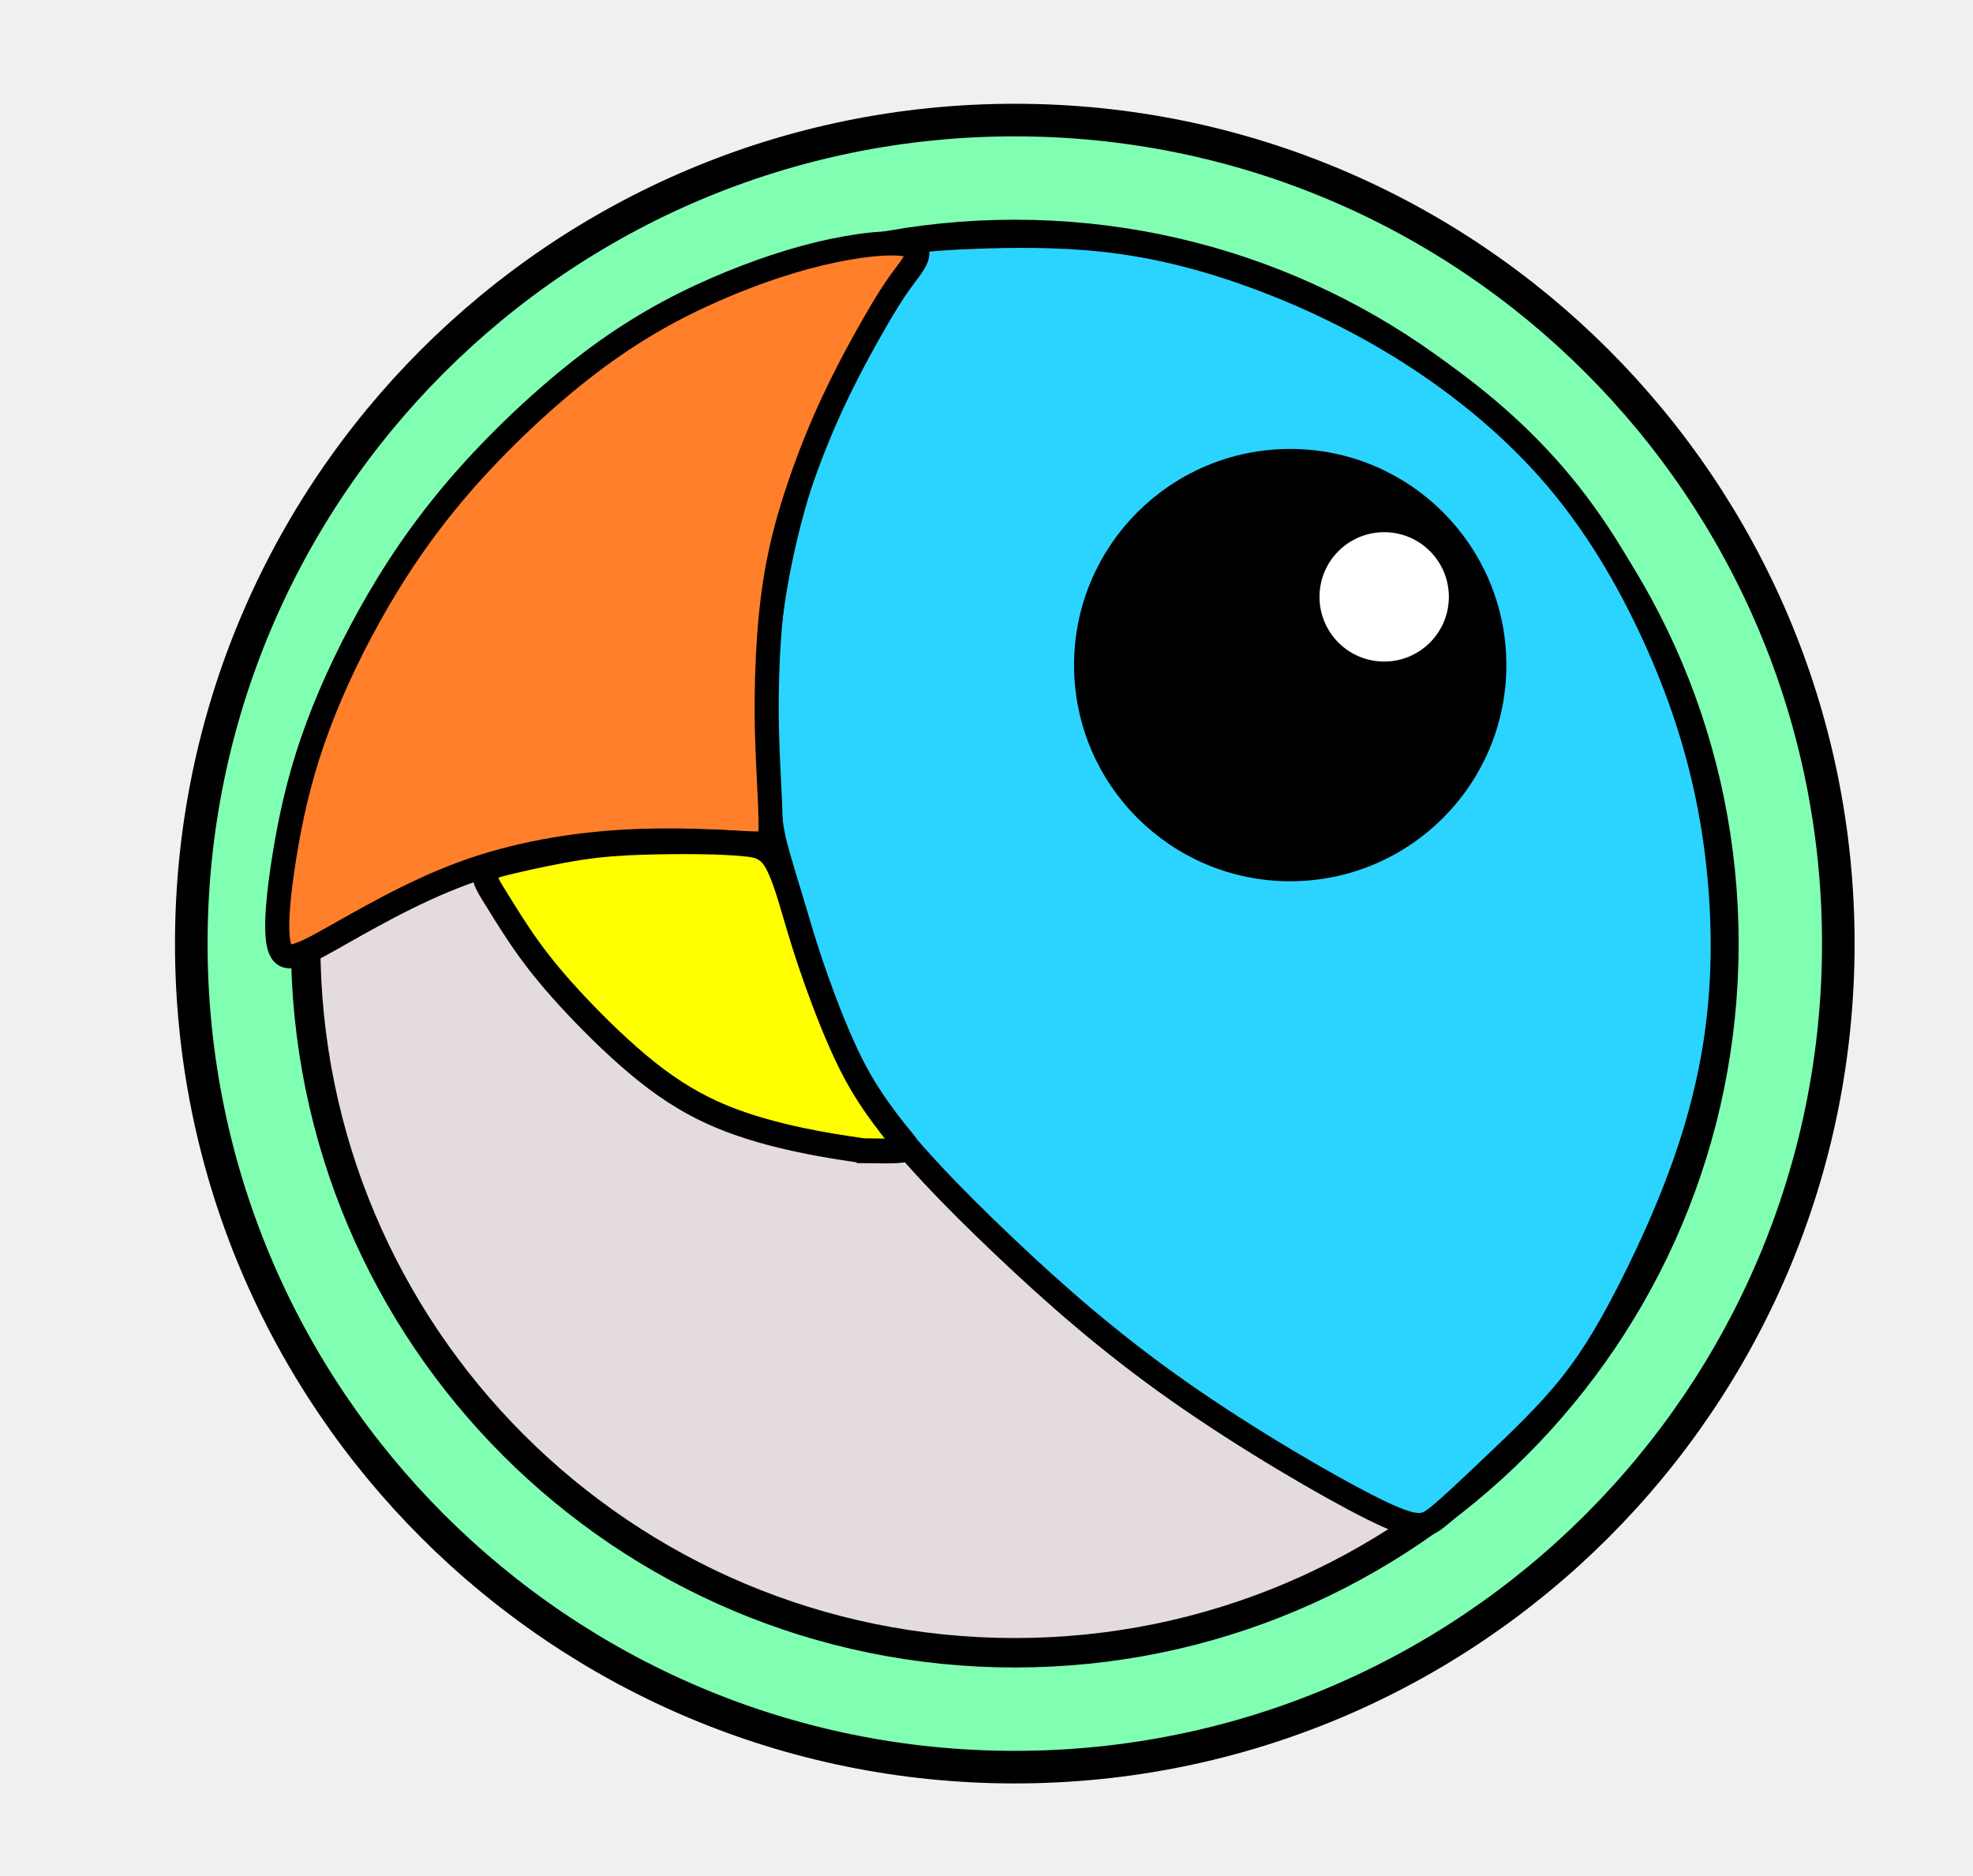
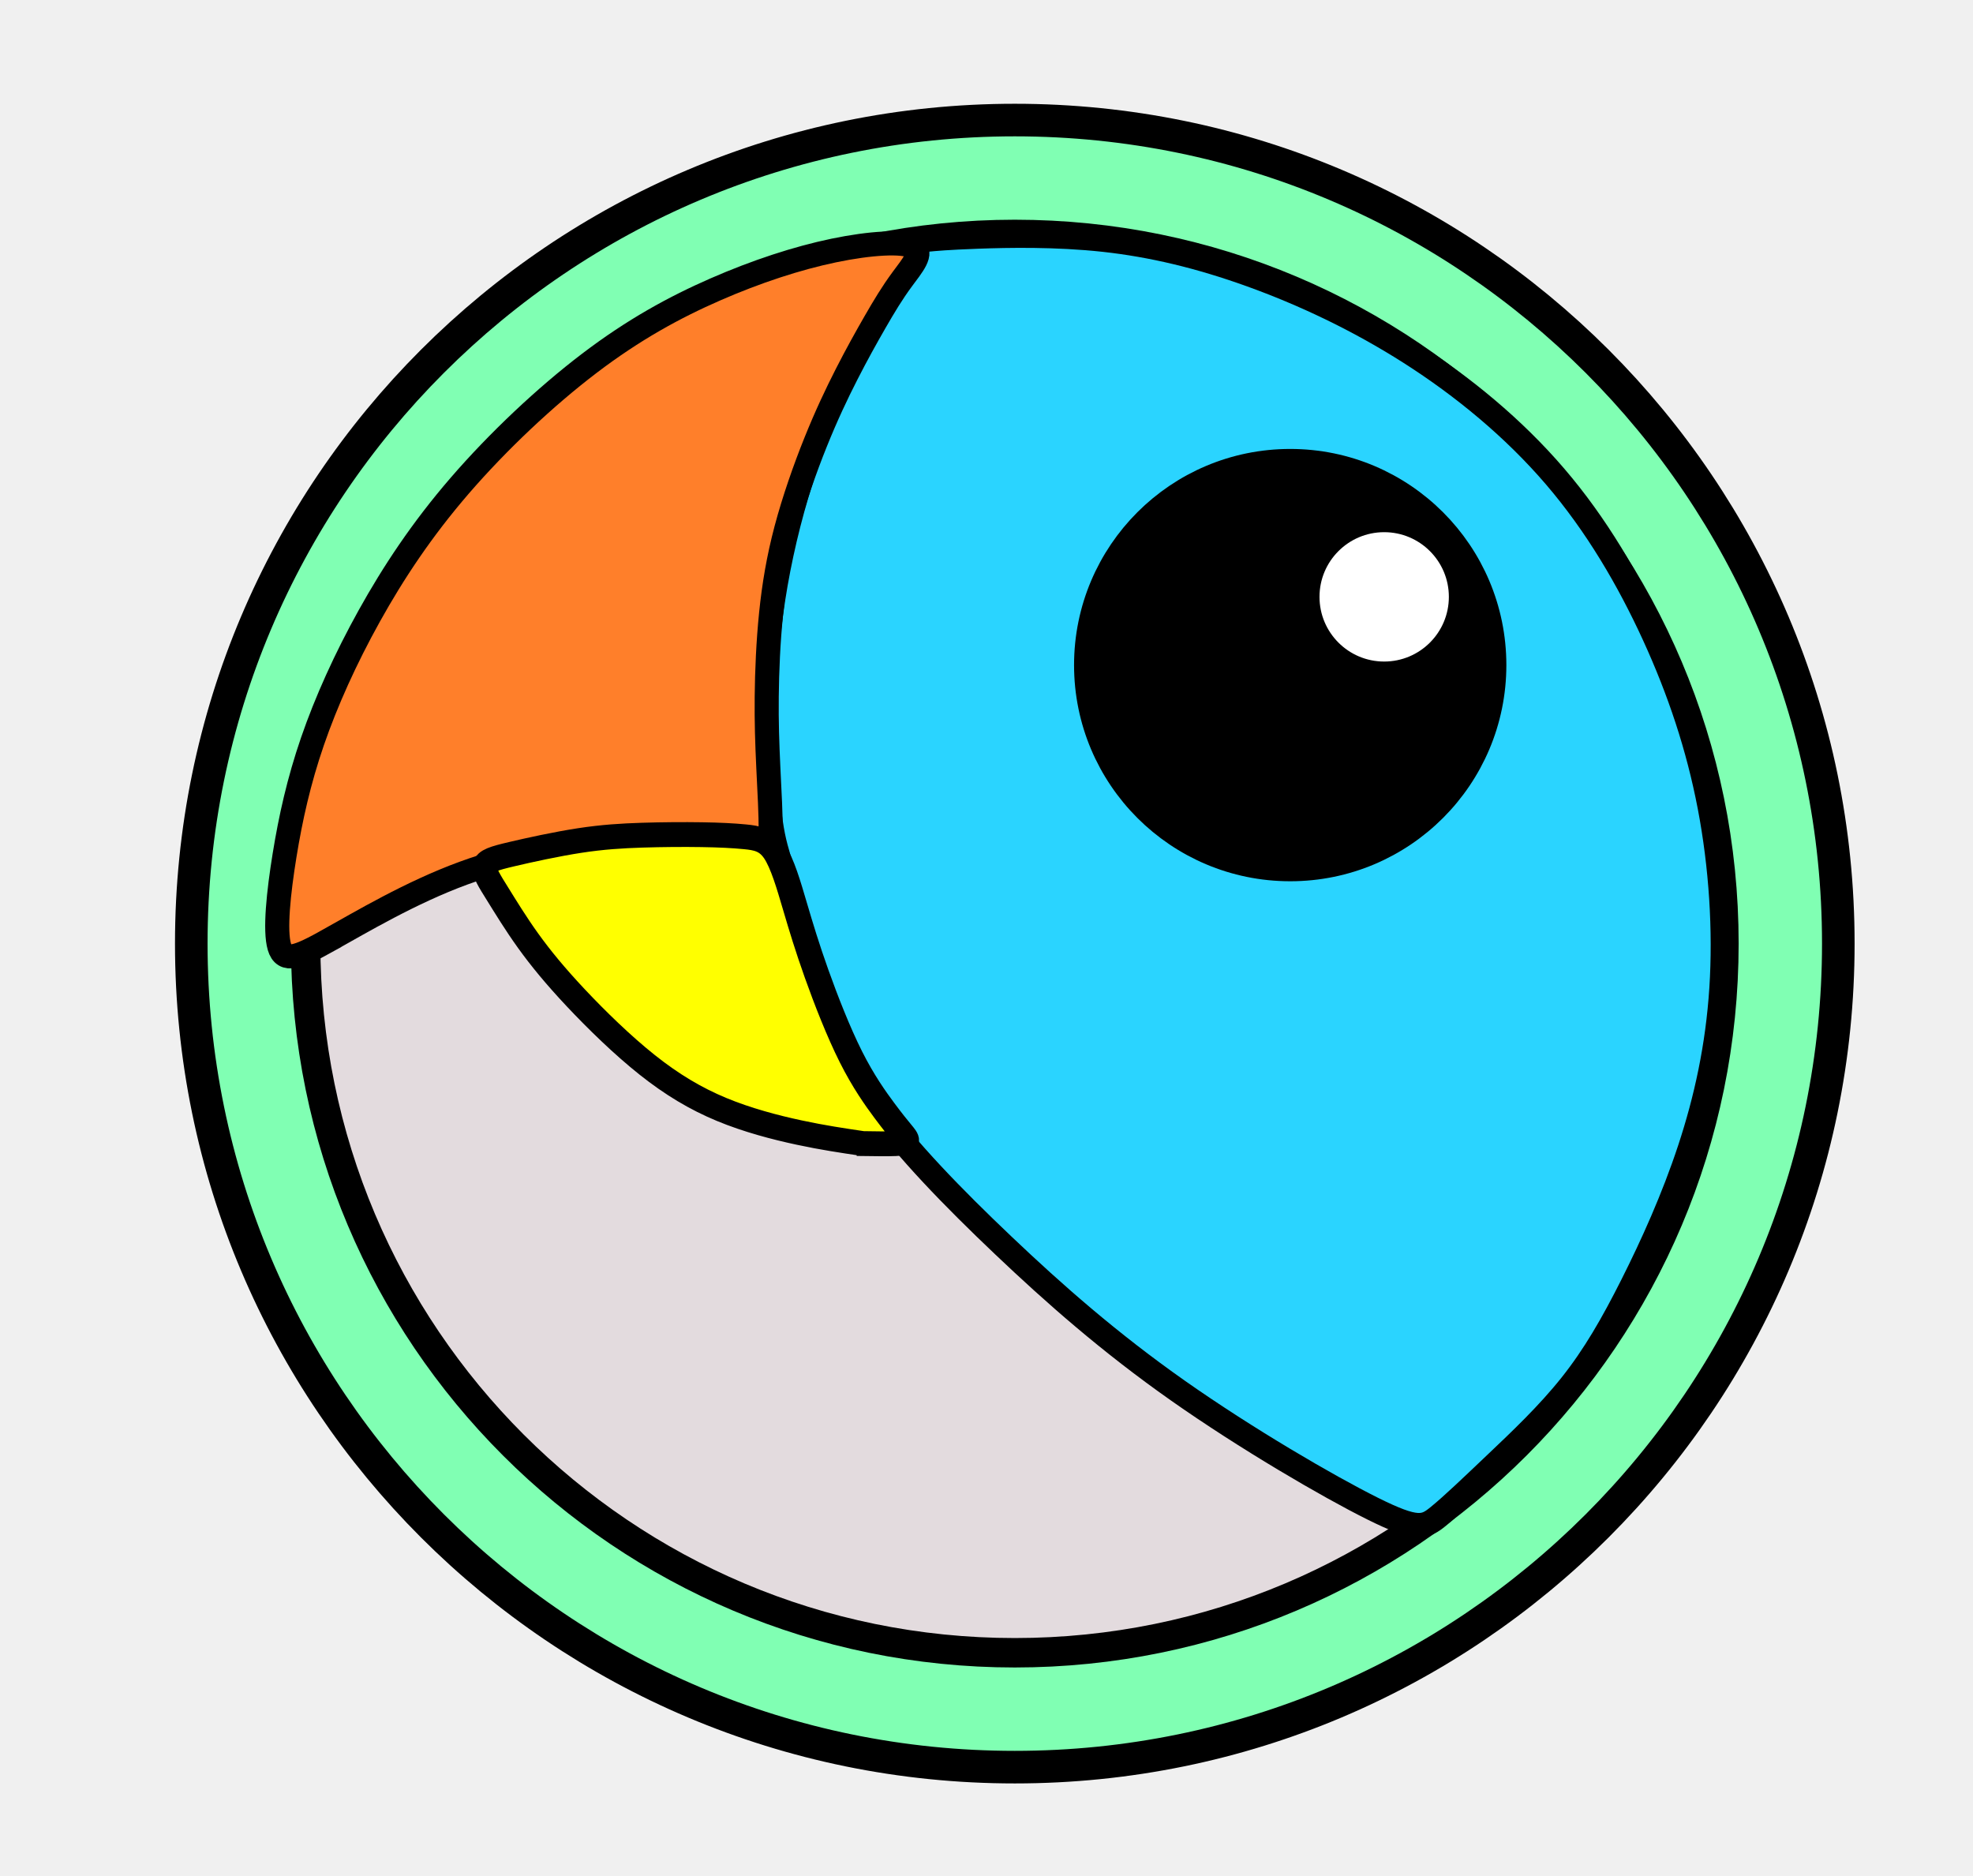
<svg xmlns="http://www.w3.org/2000/svg" width="86.25mm" height="82mm" viewBox="0 0 86.25 82" version="1.1" id="svg1">
  <defs id="defs1">
    <clipPath clipPathUnits="userSpaceOnUse" id="clipPath6">
      <rect style="fill:#ffffff;stroke:#000000;stroke-width:1.374;stroke-linecap:round;stroke-dasharray:none" id="rect7" width="57.167" height="78.065" x="7.913" y="73.548" transform="rotate(-22.09759)" />
    </clipPath>
    <clipPath clipPathUnits="userSpaceOnUse" id="clipPath6-4">
      <rect style="fill:#ffffff;stroke:#000000;stroke-width:1.374;stroke-linecap:round;stroke-dasharray:none" id="rect7-8" width="57.167" height="78.065" x="7.913" y="73.548" transform="rotate(-22.09759)" />
    </clipPath>
  </defs>
  <circle style="fill:#80ffb3;stroke:#000000;stroke-width:1.424;stroke-linecap:butt;stroke-linejoin:miter;stroke-dasharray:none" id="path8" cx="44.362" cy="41.248" r="36" />
  <g id="layer1" transform="translate(-49.58333,-47.5)">
    <circle style="fill:#e3dbde;stroke:#000000;stroke-width:1.287;stroke-dasharray:none" id="path1" cx="93.945" cy="88.748" r="31" />
    <path style="fill:#2ad4ff;stroke:#000000;stroke-width:1.053;stroke-linecap:butt;stroke-linejoin:miter;stroke-dasharray:none" d="m 89.539,59.298 c -0.601,0.956 -1.804,2.867 -2.742,4.704 -0.939,1.837 -1.613,3.599 -2.142,5.35 -0.528,1.75 -0.911,3.488 -1.154,5.22 -0.243,1.732 -0.348,3.459 -0.336,5.064 0.012,1.605 0.141,3.09 0.27,4.009 0.129,0.92 0.258,1.274 0.577,2.394 0.319,1.119 0.827,3.003 1.397,4.764 0.57,1.761 1.201,3.399 2.523,5.268 1.323,1.87 3.337,3.971 5.541,6.086 2.203,2.116 4.594,4.246 7.563,6.359 2.969,2.113 6.515,4.208 8.452,5.187 1.937,0.979 2.264,0.841 2.864,0.358 0.6,-0.482 1.473,-1.309 2.522,-2.295 1.05,-0.986 2.276,-2.132 3.293,-3.396 1.017,-1.264 1.823,-2.646 2.694,-4.354 0.871,-1.707 1.807,-3.74 2.533,-5.902 0.726,-2.162 1.242,-4.452 1.42,-6.985 0.177,-2.533 0.016,-5.307 -0.468,-7.921 -0.484,-2.613 -1.291,-5.065 -2.386,-7.49 -1.095,-2.424 -2.479,-4.821 -4.27,-6.934 -1.791,-2.113 -3.988,-3.943 -6.281,-5.423 -2.293,-1.48 -4.68,-2.609 -6.915,-3.428 -2.235,-0.819 -4.316,-1.328 -6.402,-1.568 -2.086,-0.239 -4.175,-0.209 -5.501,-0.168 -1.326,0.041 -1.889,0.092 -2.171,0.118 -0.282,0.026 -0.282,0.026 -0.883,0.981 z" id="path12" transform="matrix(1.003377,-0.00555829,0.00555829,1.003377,-0.9067382,-0.03418356)" />
    <circle style="fill:#000000;stroke:#000000;stroke-width:1.064;stroke-linecap:butt;stroke-linejoin:miter;stroke-dasharray:none" id="path9" cx="105.985" cy="76.574" r="8.917" />
    <circle style="fill:#ffffff;stroke:#000000;stroke-width:1.053;stroke-linecap:butt;stroke-linejoin:miter;stroke-dasharray:none" id="path10" cx="110.093" cy="73.591" r="3.354" />
    <path style="fill:#ff7f2a;stroke:#000000;stroke-width:1.053;stroke-linecap:butt;stroke-linejoin:miter;stroke-dasharray:none" d="m 63.9,88.52 c 1.382,-0.769 3.555,-2.068 5.868,-2.915 2.313,-0.848 4.766,-1.244 6.989,-1.375 2.223,-0.131 4.216,0.005 5.265,0.059 1.049,0.054 1.154,0.026 1.173,-0.558 0.019,-0.584 -0.049,-1.723 -0.098,-2.762 -0.049,-1.039 -0.081,-1.977 -0.069,-3.086 0.011,-1.109 0.065,-2.39 0.191,-3.624 0.126,-1.234 0.324,-2.421 0.662,-3.695 0.338,-1.274 0.815,-2.636 1.282,-3.797 0.467,-1.162 0.923,-2.124 1.361,-2.982 0.438,-0.859 0.859,-1.614 1.247,-2.288 0.389,-0.675 0.745,-1.268 1.179,-1.857 0.434,-0.589 0.945,-1.173 0.49,-1.424 -0.455,-0.252 -1.875,-0.171 -3.479,0.163 -1.605,0.334 -3.394,0.921 -5.181,1.702 -1.787,0.781 -3.571,1.756 -5.502,3.225 -1.931,1.468 -4.01,3.429 -5.673,5.354 -1.663,1.925 -2.91,3.815 -3.955,5.694 -1.044,1.878 -1.885,3.745 -2.485,5.486 -0.599,1.741 -0.957,3.355 -1.222,4.989 -0.265,1.634 -0.436,3.289 -0.226,3.996 0.21,0.707 0.801,0.467 2.183,-0.302 z" id="path11" transform="matrix(0.9996924,0,0,0.9996924,0.09857313,0.08957205)" />
-     <path style="fill:#ffff00;stroke:#000000;stroke-width:1.184;stroke-linecap:butt;stroke-linejoin:miter;stroke-dasharray:none" d="m 84.465,93.576 c 0.296,0.004 0.888,0.013 1.256,-0.003 0.368,-0.016 0.51,-0.057 0.532,-0.138 0.021,-0.081 -0.078,-0.202 -0.247,-0.406 -0.169,-0.204 -0.407,-0.492 -0.819,-1.046 -0.412,-0.554 -0.998,-1.374 -1.59,-2.552 -0.592,-1.178 -1.191,-2.712 -1.637,-3.963 -0.445,-1.25 -0.737,-2.216 -1.033,-3.222 -0.296,-1.005 -0.598,-2.05 -0.979,-2.612 -0.381,-0.562 -0.842,-0.64 -1.403,-0.695 -0.561,-0.055 -1.221,-0.088 -2.065,-0.101 -0.844,-0.013 -1.872,-0.007 -2.841,0.024 -0.969,0.031 -1.879,0.086 -2.982,0.255 -1.103,0.169 -2.4,0.453 -3.24,0.651 -0.84,0.198 -1.225,0.311 -1.278,0.583 -0.053,0.272 0.226,0.702 0.607,1.314 0.381,0.612 0.864,1.407 1.458,2.234 0.594,0.827 1.301,1.687 2.275,2.724 0.975,1.037 2.218,2.251 3.404,3.194 1.186,0.943 2.316,1.615 3.545,2.125 1.229,0.51 2.557,0.858 3.697,1.102 1.14,0.244 2.092,0.385 3.044,0.525 0,2e-6 0,3e-6 0,4e-6 0,10e-7 0,-10e-7 0.296,0.004 z" id="path13" transform="matrix(0.9165553,0,0,0.9165553,10.15918,12.03994)" />
+     <path style="fill:#ffff00;stroke:#000000;stroke-width:1.184;stroke-linecap:butt;stroke-linejoin:miter;stroke-dasharray:none" d="m 84.465,93.576 c 0.296,0.004 0.888,0.013 1.256,-0.003 0.368,-0.016 0.51,-0.057 0.532,-0.138 0.021,-0.081 -0.078,-0.202 -0.247,-0.406 -0.169,-0.204 -0.407,-0.492 -0.819,-1.046 -0.412,-0.554 -0.998,-1.374 -1.59,-2.552 -0.592,-1.178 -1.191,-2.712 -1.637,-3.963 -0.445,-1.25 -0.737,-2.216 -1.033,-3.222 -0.296,-1.005 -0.598,-2.05 -0.979,-2.612 -0.381,-0.562 -0.842,-0.64 -1.403,-0.695 -0.561,-0.055 -1.221,-0.088 -2.065,-0.101 -0.844,-0.013 -1.872,-0.007 -2.841,0.024 -0.969,0.031 -1.879,0.086 -2.982,0.255 -1.103,0.169 -2.4,0.453 -3.24,0.651 -0.84,0.198 -1.225,0.311 -1.278,0.583 -0.053,0.272 0.226,0.702 0.607,1.314 0.381,0.612 0.864,1.407 1.458,2.234 0.594,0.827 1.301,1.687 2.275,2.724 0.975,1.037 2.218,2.251 3.404,3.194 1.186,0.943 2.316,1.615 3.545,2.125 1.229,0.51 2.557,0.858 3.697,1.102 1.14,0.244 2.092,0.385 3.044,0.525 0,2e-6 0,3e-6 0,4e-6 0,10e-7 0,-10e-7 0.296,0.004 z" id="path13" transform="matrix(0.9165553,0,0,0.9165553,10.15918,11.72744)" />
  </g>
</svg>
